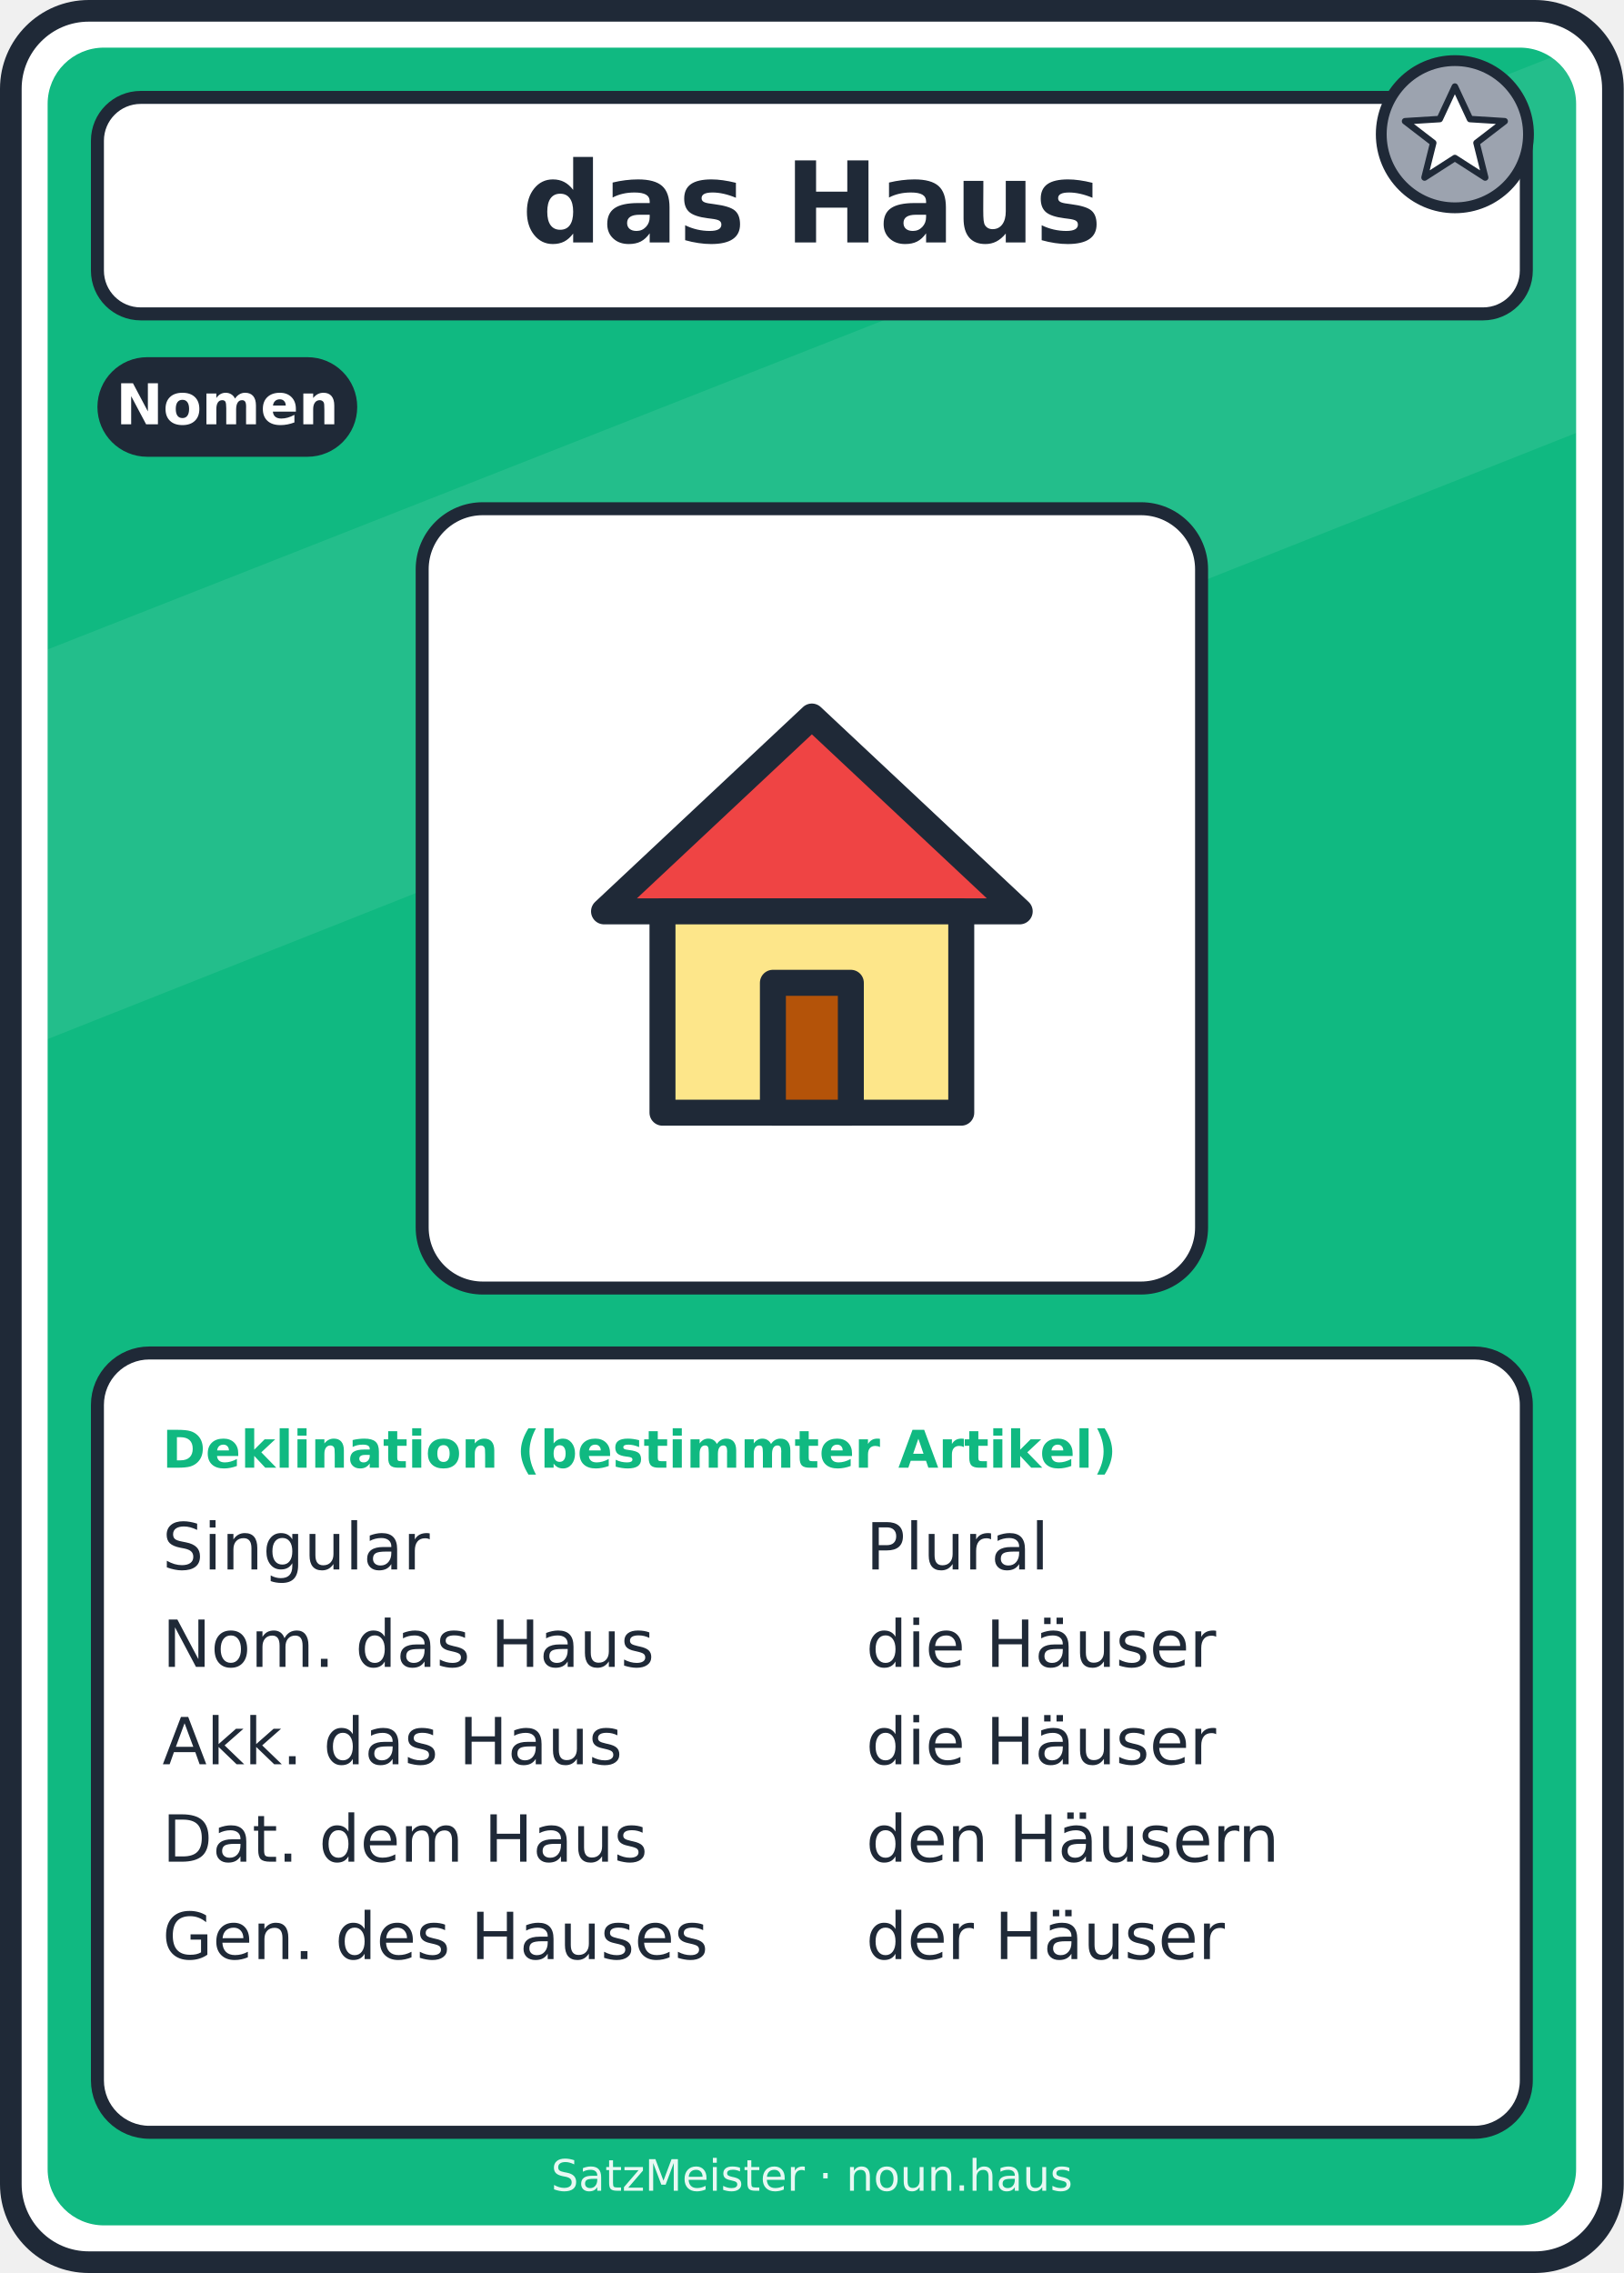
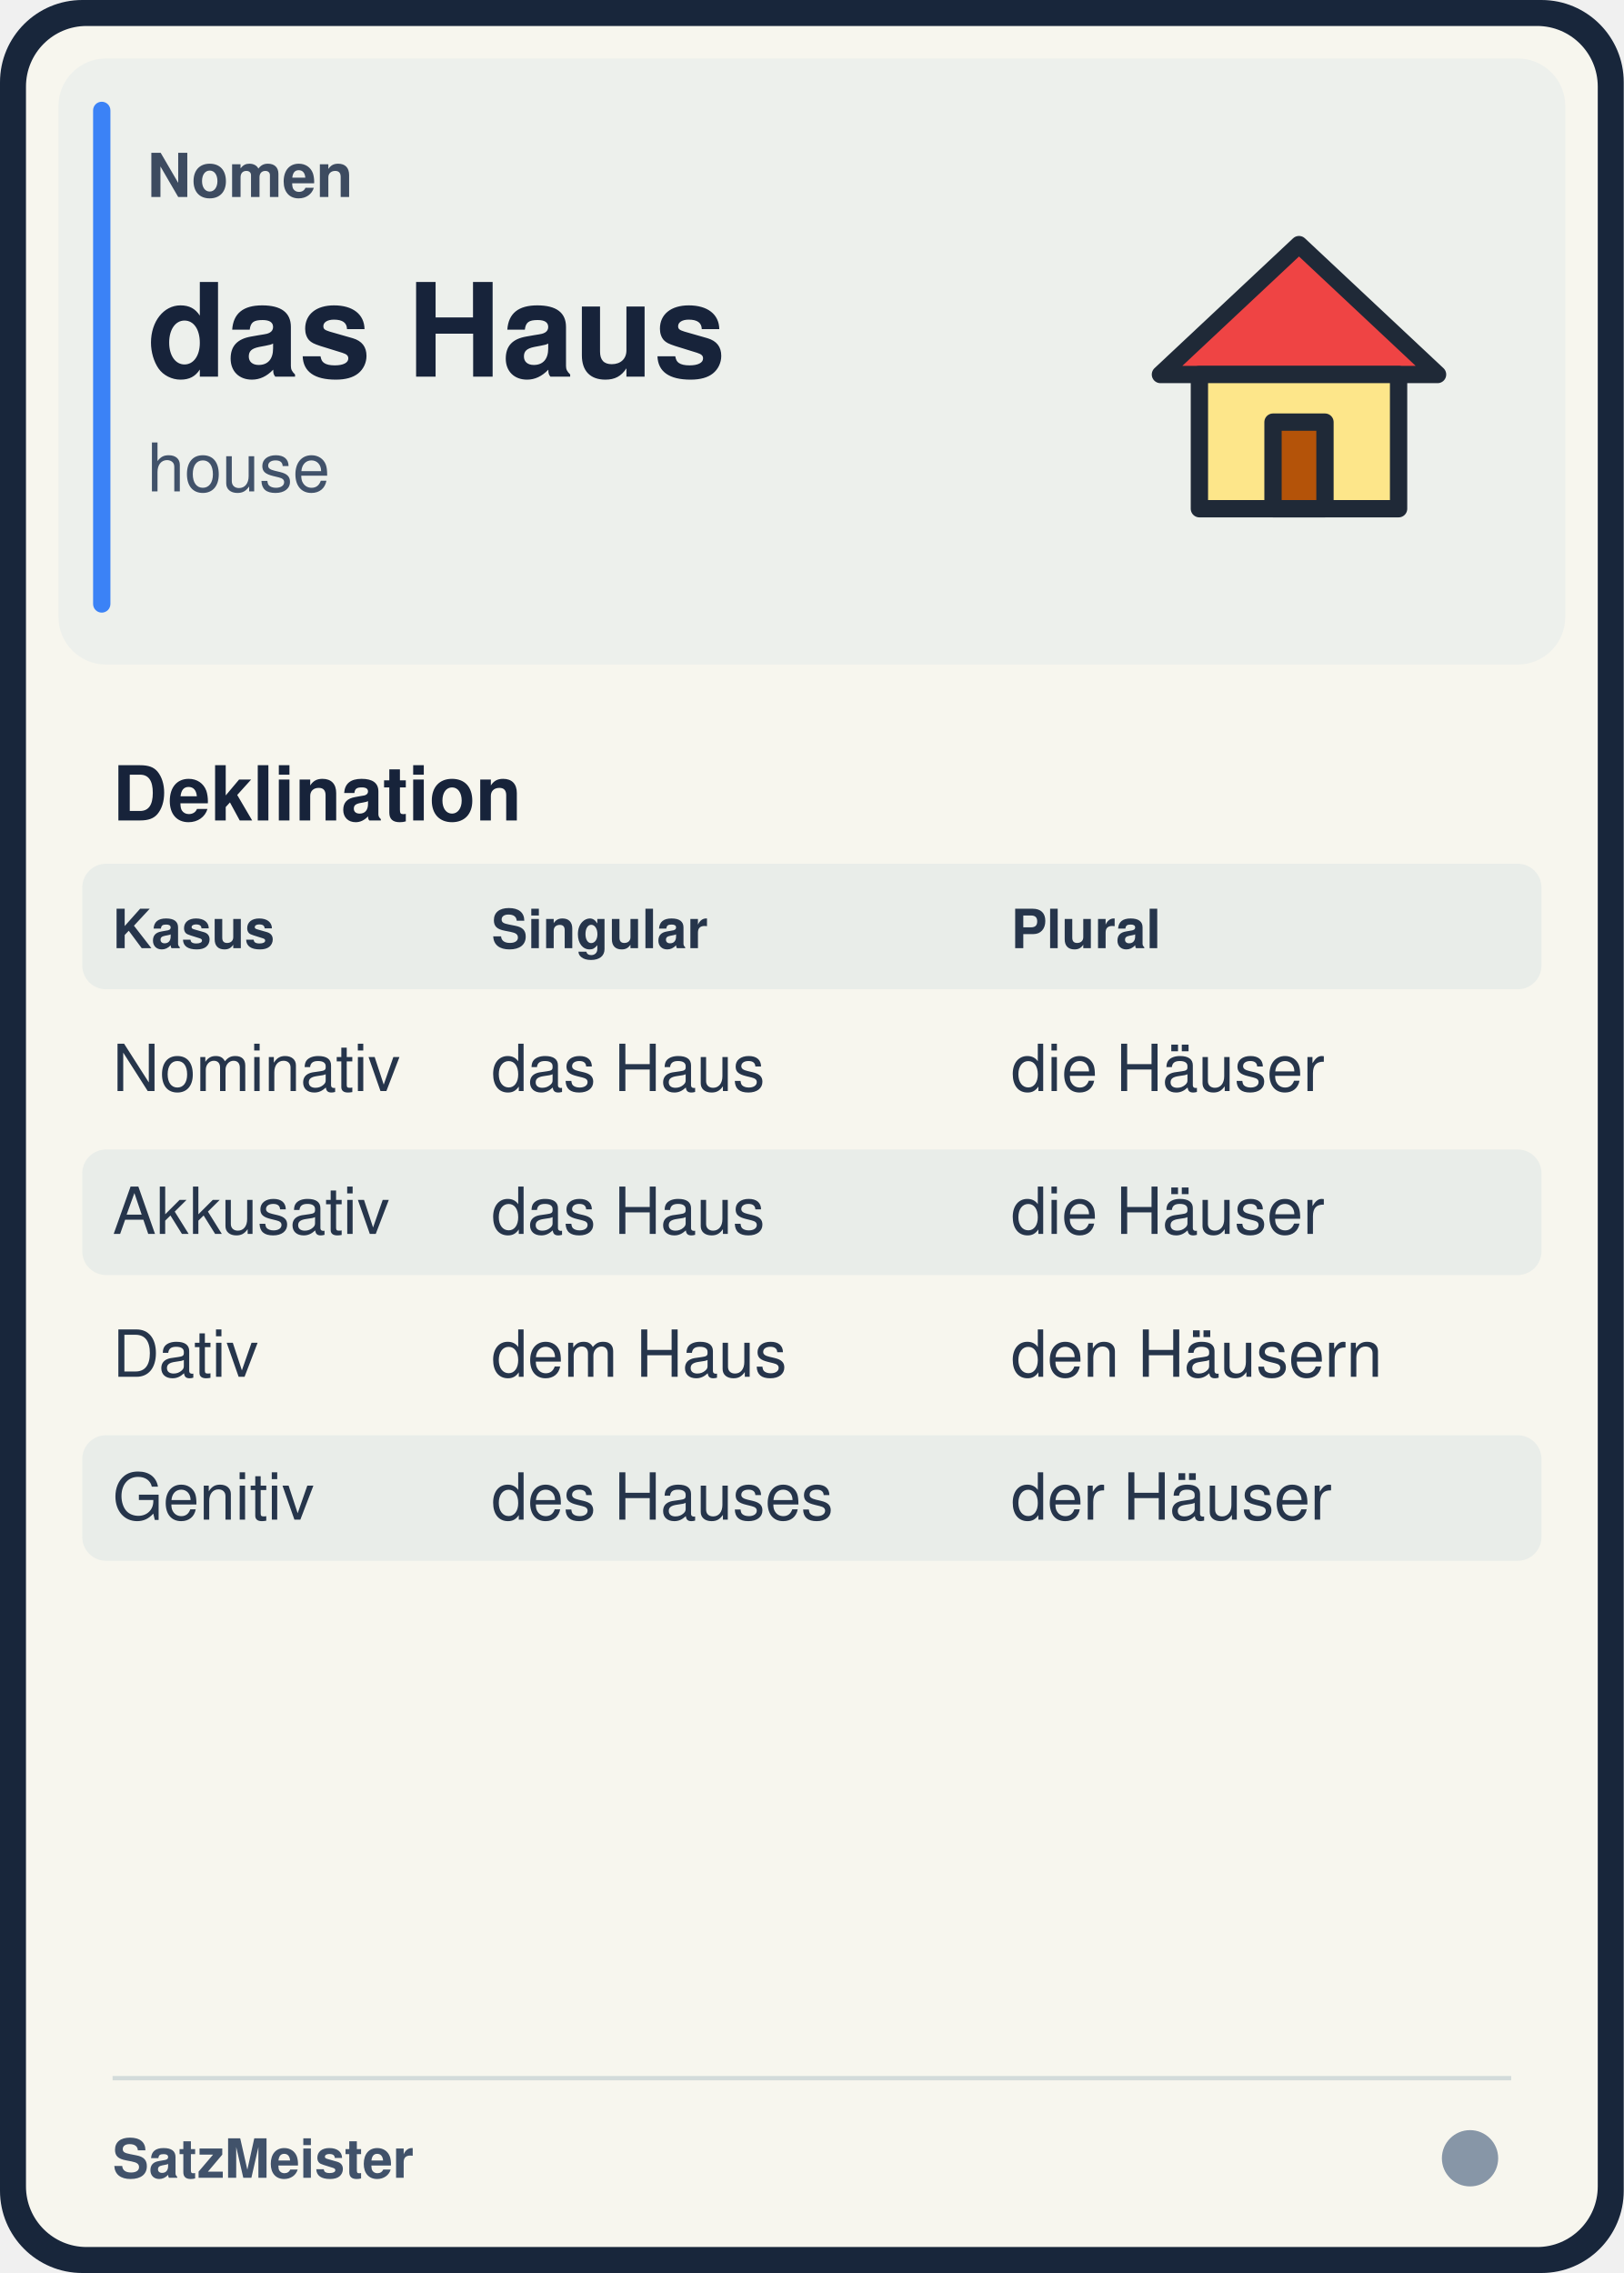
<svg xmlns="http://www.w3.org/2000/svg" viewBox="0 0 750 1050" width="750" height="1050">
-   <g id="card-frame">
-     <rect x="5" y="5" width="740" height="1040" rx="36" ry="36" fill="#ffffff" stroke="#1f2937" stroke-width="10" />
-   </g>
-   <g id="background">
-     <rect x="22" y="22" width="706" height="1006" rx="26" ry="26" fill="#10b981" />
-     <path d="M22 300 L728 22 L728 200 L22 480 Z" fill="#ffffff" opacity="0.08" />
-   </g>
-   <g id="name-banner">
-     <rect x="45" y="45" width="660" height="100" rx="20" ry="20" fill="#ffffff" stroke="#1f2937" stroke-width="6" />
-     <text x="375" y="112" text-anchor="middle" font-family="DejaVu Sans, Helvetica, Arial, sans-serif" font-size="52" font-weight="bold" fill="#1f2937">das Haus</text>
-   </g>
-   <g id="rarity-star">
-     <circle cx="672" cy="62" r="34" fill="#9ca3af" stroke="#1f2937" stroke-width="5" />
-     <path d="M672 40 L679 55 L695 56 L682 66 L686 82 L672 73 L658 82 L662 66 L649 56 L665 55 Z" fill="#ffffff" stroke="#1f2937" stroke-width="3" stroke-linejoin="round" />
-   </g>
-   <g id="type-badge">
-     <rect x="45" y="165" width="120" height="46" rx="23" ry="23" fill="#1f2937" />
-     <text x="105" y="196" text-anchor="middle" font-family="DejaVu Sans, Helvetica, Arial, sans-serif" font-size="26" font-weight="bold" fill="#ffffff">Nomen</text>
-   </g>
-   <g id="icon-area">
-     <rect x="195" y="235" width="360" height="360" rx="28" ry="28" fill="#ffffff" stroke="#1f2937" stroke-width="6" />
-     <g id="icon" transform="translate(225 265) scale(1.5)" fill="none" stroke="#1f2937" stroke-width="8" stroke-linecap="round" stroke-linejoin="round">
+   <rect id="card-frame" width="750" height="1050" rx="38" fill="#18263b" />
+   <rect x="12" y="12" width="726" height="1026" rx="28" fill="#f7f6ee" />
+   <g id="card-heading" font-family="Helvetica, Arial, sans-serif">
+     <rect x="27" y="27" width="696" height="280" rx="22" fill="#edf0ec" />
+     <rect x="43" y="47" width="8" height="236" rx="4" fill="#3b82f6" />
+     <text x="68" y="91" font-size="28" font-weight="bold" fill="#3d4b60">Nomen</text>
+     <text x="68" y="174" font-size="60" font-weight="bold" fill="#17233a">das Haus</text>
+     <text x="68" y="227" font-size="31" fill="#41526a">house</text>
+     <g id="icon" transform="translate(500 69)" fill="none" stroke="#1f2937" stroke-width="8" stroke-linecap="round" stroke-linejoin="round">
      <path d="M36 104 L100 44 L164 104 Z" fill="#ef4444" />
      <rect x="54" y="104" width="92" height="62" fill="#fde68a" />
      <rect x="88" y="126" width="24" height="40" fill="#b45309" />
    </g>
  </g>
-   <g id="text-area">
-     <rect x="45" y="625" width="660" height="360" rx="24" ry="24" fill="#ffffff" stroke="#1f2937" stroke-width="6" />
-     <text x="75" y="678" font-family="DejaVu Sans, Helvetica, Arial, sans-serif" font-size="24" font-weight="bold" fill="#10b981">Deklination (bestimmter Artikel)</text>
-     <text x="75" y="725" font-family="DejaVu Sans, Helvetica, Arial, sans-serif" font-size="30" fill="#1f2937">Singular</text>
-     <text x="400" y="725" font-family="DejaVu Sans, Helvetica, Arial, sans-serif" font-size="30" fill="#1f2937">Plural</text>
-     <text x="75" y="770" font-family="DejaVu Sans, Helvetica, Arial, sans-serif" font-size="30" fill="#1f2937">Nom.  das Haus</text>
-     <text x="400" y="770" font-family="DejaVu Sans, Helvetica, Arial, sans-serif" font-size="30" fill="#1f2937">die Häuser</text>
-     <text x="75" y="815" font-family="DejaVu Sans, Helvetica, Arial, sans-serif" font-size="30" fill="#1f2937">Akk.  das Haus</text>
-     <text x="400" y="815" font-family="DejaVu Sans, Helvetica, Arial, sans-serif" font-size="30" fill="#1f2937">die Häuser</text>
-     <text x="75" y="860" font-family="DejaVu Sans, Helvetica, Arial, sans-serif" font-size="30" fill="#1f2937">Dat.  dem Haus</text>
-     <text x="400" y="860" font-family="DejaVu Sans, Helvetica, Arial, sans-serif" font-size="30" fill="#1f2937">den Häusern</text>
-     <text x="75" y="905" font-family="DejaVu Sans, Helvetica, Arial, sans-serif" font-size="30" fill="#1f2937">Gen.  des Hauses</text>
-     <text x="400" y="905" font-family="DejaVu Sans, Helvetica, Arial, sans-serif" font-size="30" fill="#1f2937">der Häuser</text>
+   <g id="grammar" font-family="Helvetica, Arial, sans-serif">
+     <text x="52" y="379" font-size="35" font-weight="bold" fill="#17233a">Deklination</text>
+     <rect x="38" y="399" width="674" height="58" rx="11" fill="#e9ede9" />
+     <text x="52" y="438" font-size="25" font-weight="bold" fill="#26354b">Kasus</text>
+     <text x="227" y="438" font-size="25" font-weight="bold" fill="#26354b">Singular</text>
+     <text x="467" y="438" font-size="25" font-weight="bold" fill="#26354b">Plural</text>
+     <text x="52" y="504" font-size="30" font-weight="normal" fill="#26354b">Nominativ</text>
+     <text x="227" y="504" font-size="30" font-weight="normal" fill="#26354b">das Haus</text>
+     <text x="467" y="504" font-size="30" font-weight="normal" fill="#26354b">die Häuser</text>
+     <rect x="38" y="531" width="674" height="58" rx="11" fill="#e9ede9" />
+     <text x="52" y="570" font-size="30" font-weight="normal" fill="#26354b">Akkusativ</text>
+     <text x="227" y="570" font-size="30" font-weight="normal" fill="#26354b">das Haus</text>
+     <text x="467" y="570" font-size="30" font-weight="normal" fill="#26354b">die Häuser</text>
+     <text x="52" y="636" font-size="30" font-weight="normal" fill="#26354b">Dativ</text>
+     <text x="227" y="636" font-size="30" font-weight="normal" fill="#26354b">dem Haus</text>
+     <text x="467" y="636" font-size="30" font-weight="normal" fill="#26354b">den Häusern</text>
+     <rect x="38" y="663" width="674" height="58" rx="11" fill="#e9ede9" />
+     <text x="52" y="702" font-size="30" font-weight="normal" fill="#26354b">Genitiv</text>
+     <text x="227" y="702" font-size="30" font-weight="normal" fill="#26354b">des Hauses</text>
+     <text x="467" y="702" font-size="30" font-weight="normal" fill="#26354b">der Häuser</text>
  </g>
-   <g id="footer-strip">
-     <text x="375" y="1012" text-anchor="middle" font-family="DejaVu Sans, Helvetica, Arial, sans-serif" font-size="20" fill="#ffffff" opacity="0.9">SatzMeister · noun.haus</text>
+   <path d="M52 960H698" stroke="#d3dbda" stroke-width="2" />
+   <g id="footer" font-family="Helvetica, Arial, sans-serif" font-size="25" fill="#41526a">
+     <text x="52" y="1006" font-weight="bold">SatzMeister</text>
+     <circle cx="679" cy="997" r="13" fill="#8796a7" />
  </g>
</svg>
